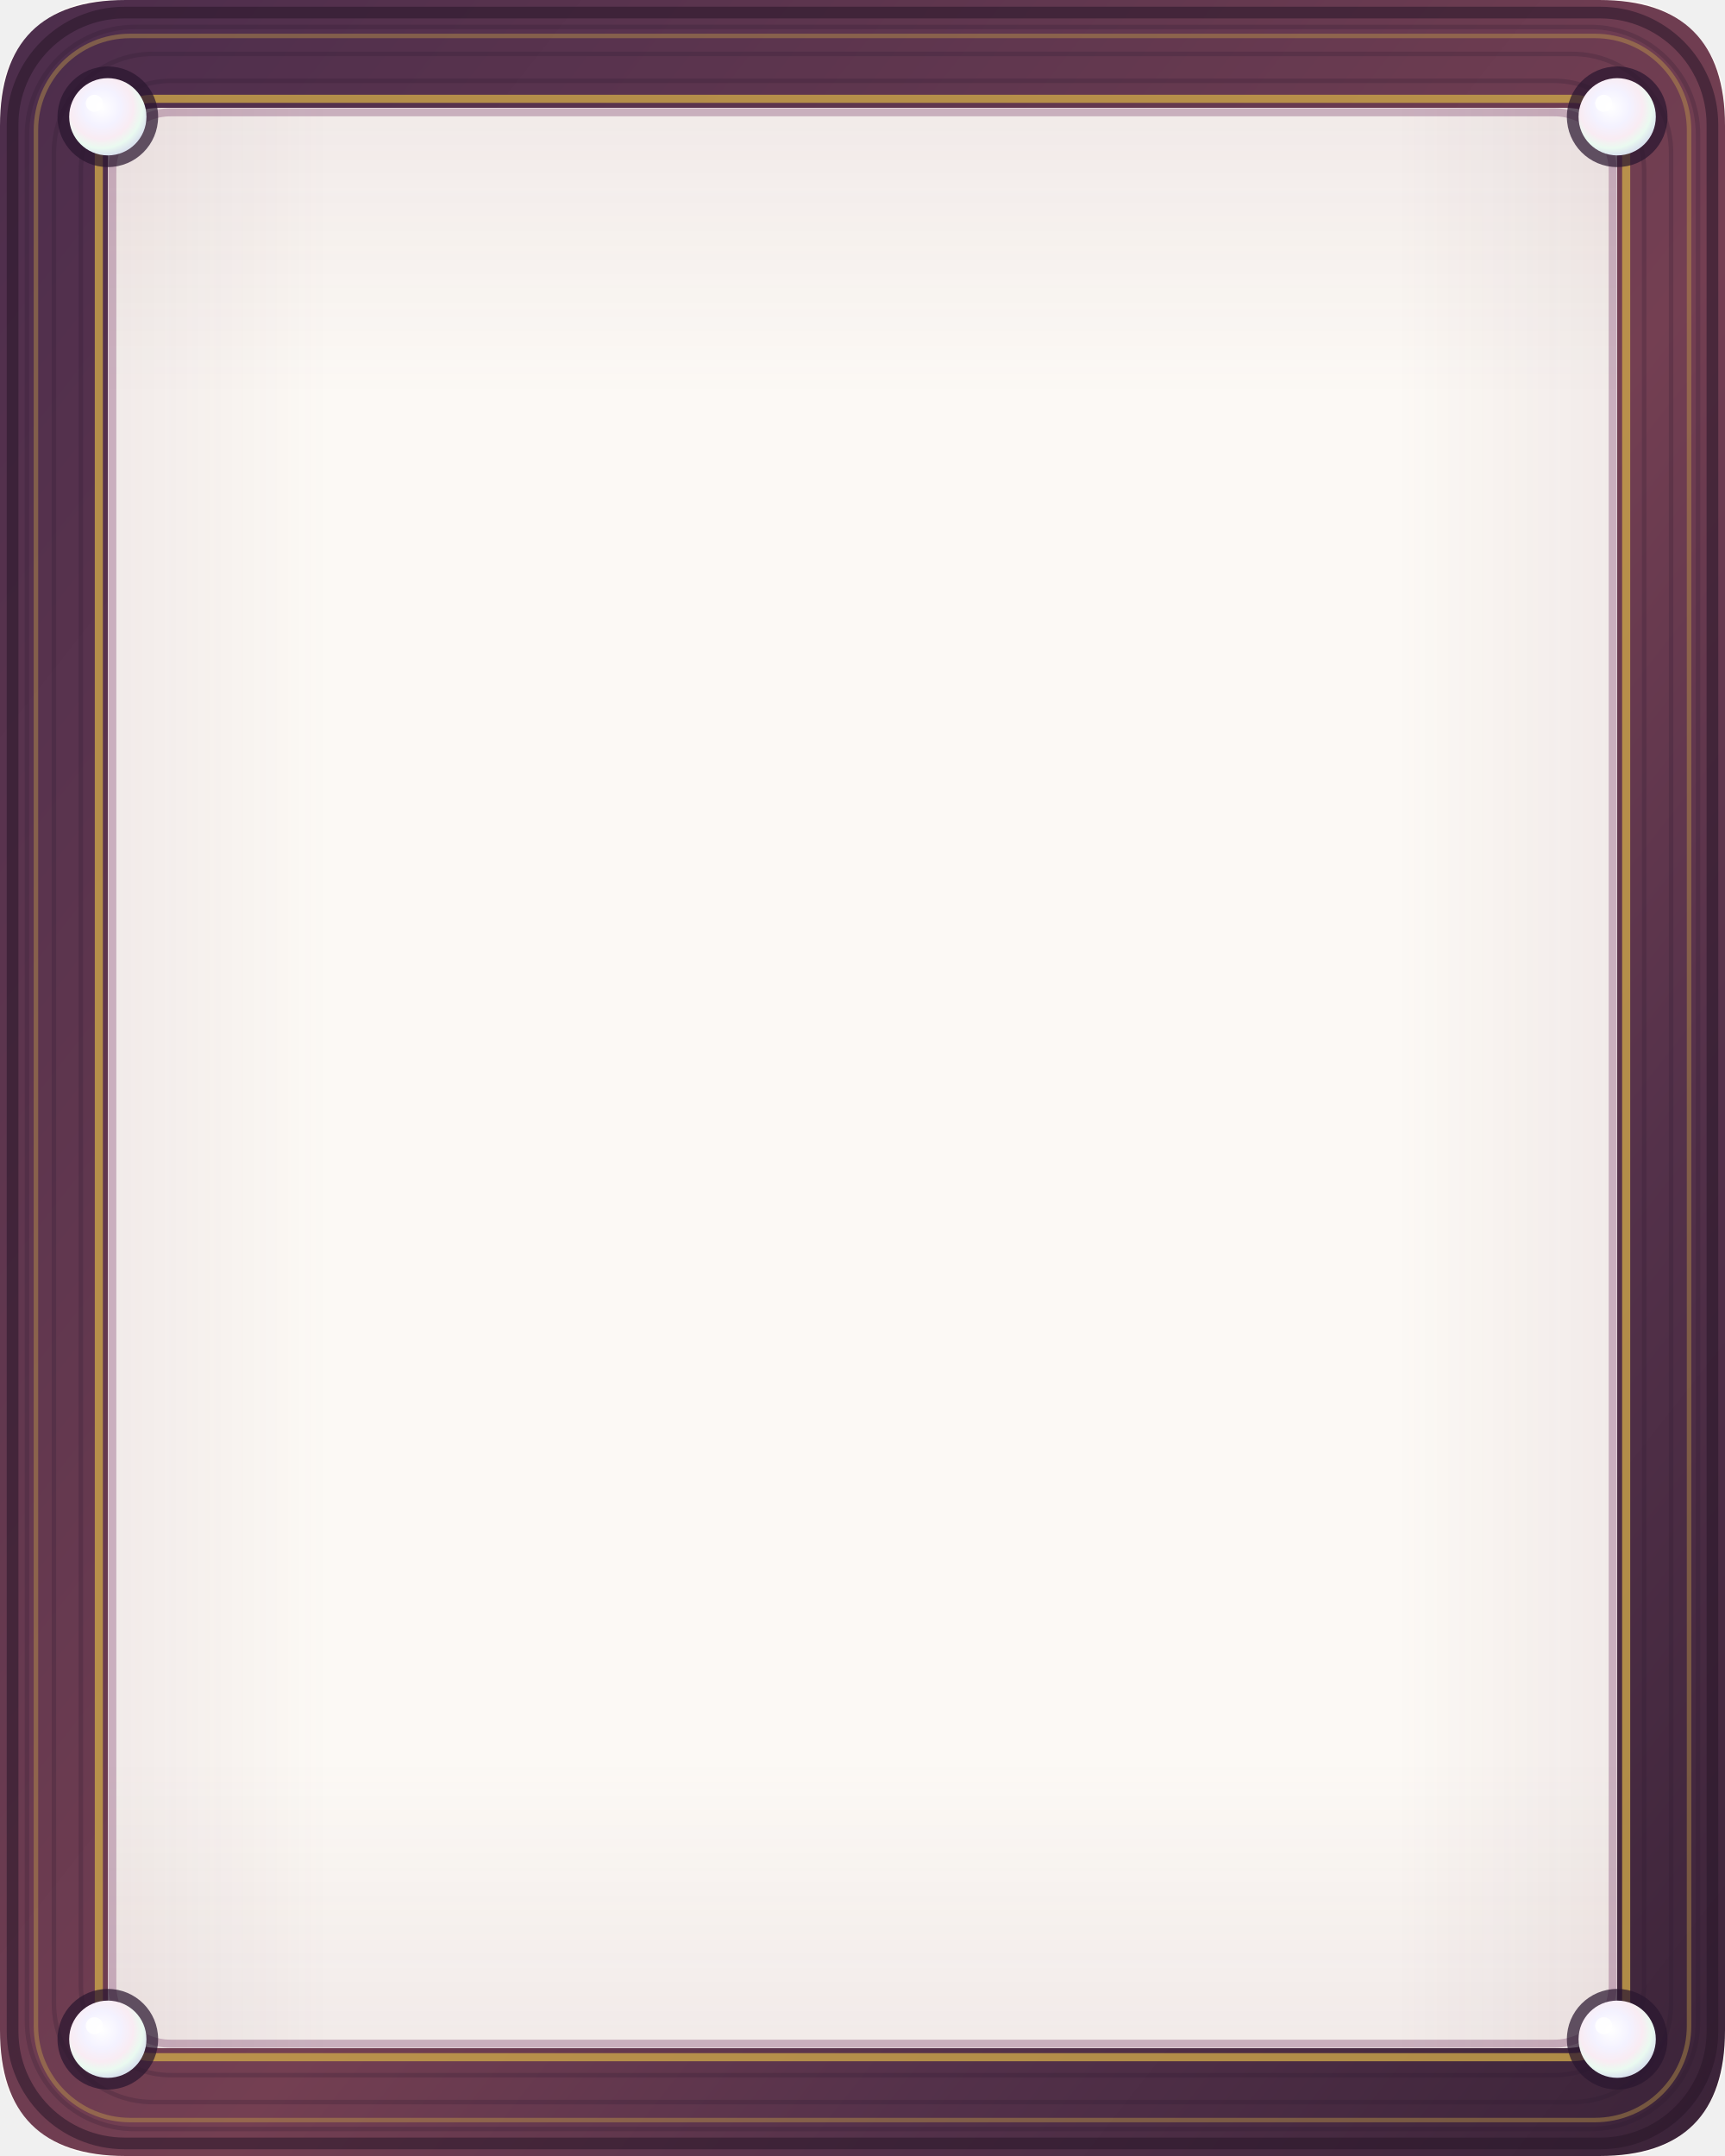
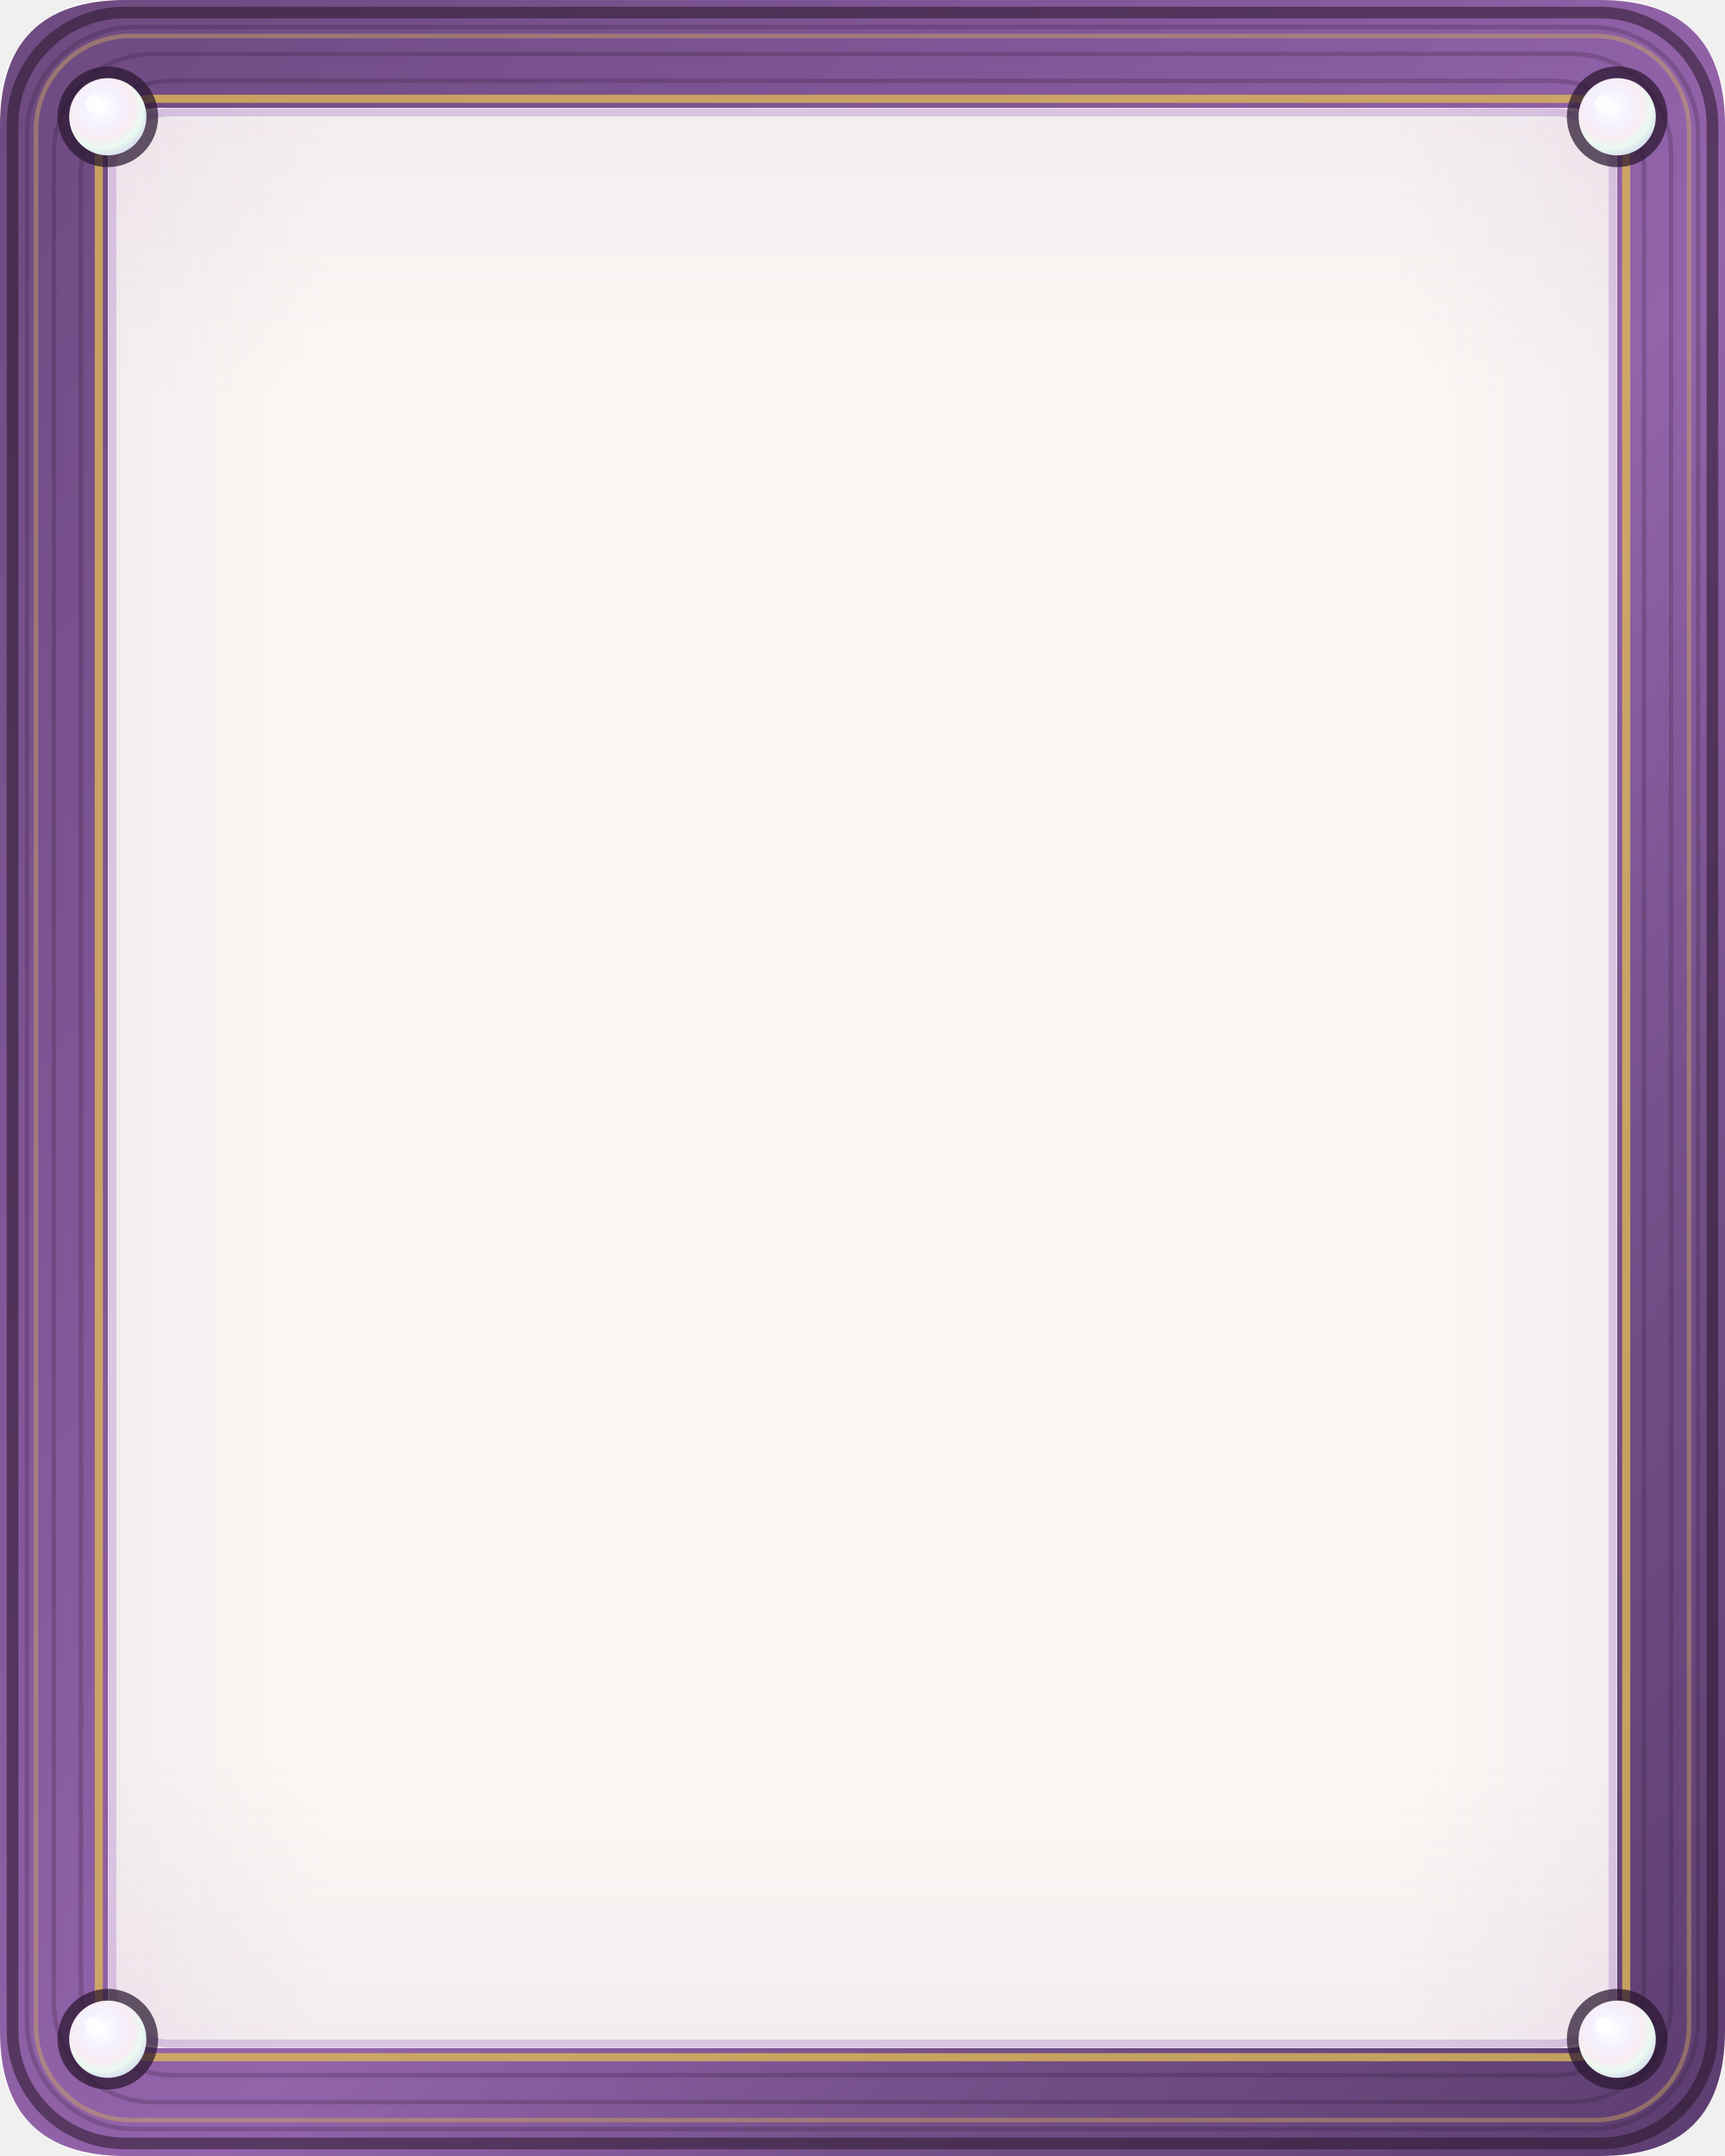
<svg xmlns="http://www.w3.org/2000/svg" width="192" height="240" viewBox="0 0 192 240">
  <defs>
    <linearGradient id="wB" x1="0" y1="0" x2="1" y2="1">
-       <stop offset="0" stop-color="#4c2d4c" />
-       <stop offset="0.34" stop-color="#63384f" />
-       <stop offset="0.56" stop-color="#743f52" />
-       <stop offset="0.75" stop-color="#54314a" />
-       <stop offset="1" stop-color="#3a2338" />
+       <stop offset="0" stop-color="#6d4a80" />
+       <stop offset="0.34" stop-color="#84589a" />
+       <stop offset="0.56" stop-color="#9464ab" />
+       <stop offset="0.75" stop-color="#75508a" />
+       <stop offset="1" stop-color="#5c3d70" />
    </linearGradient>
    <radialGradient id="pB" cx="42%" cy="38%" r="62%">
      <stop offset="0" stop-color="#ffffff" />
      <stop offset="0.4" stop-color="#f4f2ff" />
      <stop offset="0.66" stop-color="#f9ecf3" />
      <stop offset="0.85" stop-color="#eafaf0" />
      <stop offset="1" stop-color="#dbe3ee" />
    </radialGradient>
    <linearGradient id="wV" x1="0" y1="0" x2="0" y2="1">
-       <stop offset="0" stop-color="#743f52" stop-opacity="0.08" />
-       <stop offset="0.15" stop-color="#743f52" stop-opacity="0" />
-       <stop offset="0.85" stop-color="#743f52" stop-opacity="0" />
-       <stop offset="1" stop-color="#743f52" stop-opacity="0.08" />
+       <stop offset="0" stop-color="#9464ab" stop-opacity="0.08" />
+       <stop offset="0.15" stop-color="#9464ab" stop-opacity="0" />
+       <stop offset="0.85" stop-color="#9464ab" stop-opacity="0" />
+       <stop offset="1" stop-color="#9464ab" stop-opacity="0.08" />
    </linearGradient>
    <linearGradient id="wH" x1="0" y1="0" x2="1" y2="0">
-       <stop offset="0" stop-color="#743f52" stop-opacity="0.08" />
-       <stop offset="0.15" stop-color="#743f52" stop-opacity="0" />
-       <stop offset="0.85" stop-color="#743f52" stop-opacity="0" />
-       <stop offset="1" stop-color="#743f52" stop-opacity="0.08" />
+       <stop offset="0" stop-color="#9464ab" stop-opacity="0.08" />
+       <stop offset="0.15" stop-color="#9464ab" stop-opacity="0" />
+       <stop offset="0.85" stop-color="#9464ab" stop-opacity="0" />
+       <stop offset="1" stop-color="#9464ab" stop-opacity="0.08" />
    </linearGradient>
    <clipPath id="rB">
      <path clip-rule="evenodd" d="M0 14 Q0 0 14 0 H178 Q192 0 192 14 V226 Q192 240 178 240 H14 Q0 240 0 226 Z M18 12 Q12 12 12 18 V222 Q12 228 18 228 H174 Q180 228 180 222 V18 Q180 12 174 12 Z" />
    </clipPath>
  </defs>
  <rect x="0" y="0" width="192" height="240" rx="12" fill="#FCF9F5" />
  <path fill="url(#wB)" fill-rule="evenodd" clip-rule="evenodd" d="M0 14 Q0 0 14 0 H178 Q192 0 192 14 V226 Q192 240 178 240 H14 Q0 240 0 226 Z M18 12 Q12 12 12 18 V222 Q12 228 18 228 H174 Q180 228 180 222 V18 Q180 12 174 12 Z" />
  <g clip-path="url(#rB)" fill="none" stroke="#2c1830" stroke-opacity="0.22" stroke-width="0.5">
    <rect x="3" y="3" width="186" height="234" rx="12" />
    <rect x="6" y="6" width="180" height="228" rx="11" />
    <rect x="9" y="9" width="174" height="222" rx="10" />
  </g>
  <g fill="none">
-     <rect x="12.5" y="12.5" width="167" height="215" rx="6.5" stroke="#a5789a" stroke-width="0.9" stroke-opacity="0.5" />
+     <rect x="12.5" y="12.5" width="167" height="215" rx="6.5" stroke="#c4a3d8" stroke-width="0.9" stroke-opacity="0.5" />
    <rect x="1.4" y="1.4" width="189.2" height="237.2" rx="12.5" stroke="#281628" stroke-width="1.3" stroke-opacity="0.55" />
  </g>
  <rect x="12" y="12" width="168" height="216" rx="6" fill="url(#wV)" />
  <rect x="12" y="12" width="168" height="216" rx="6" fill="url(#wH)" />
-   <rect x="11" y="11" width="170" height="218" rx="6" fill="none" stroke="#c8a24a" stroke-width="0.9" stroke-opacity="0.82" />
-   <rect x="4" y="4" width="184" height="232" rx="10.5" fill="none" stroke="#c8a24a" stroke-width="0.5" stroke-opacity="0.4" />
+   <rect x="11" y="11" width="170" height="218" rx="6" fill="none" stroke="#d9b458" stroke-width="0.9" stroke-opacity="0.82" />
+   <rect x="4" y="4" width="184" height="232" rx="10.5" fill="none" stroke="#d9b458" stroke-width="0.5" stroke-opacity="0.4" />
  <g>
    <g fill="#2a1730" fill-opacity="0.72">
      <circle cx="12" cy="13" r="5.6" />
      <circle cx="180" cy="13" r="5.6" />
      <circle cx="12" cy="227" r="5.6" />
      <circle cx="180" cy="227" r="5.6" />
    </g>
    <g fill="url(#pB)">
      <circle cx="12" cy="13" r="4.3" />
      <circle cx="180" cy="13" r="4.3" />
      <circle cx="12" cy="227" r="4.3" />
      <circle cx="180" cy="227" r="4.3" />
    </g>
    <g fill="#ffffff" fill-opacity="0.85">
      <circle cx="10.5" cy="11.5" r="0.95" />
      <circle cx="178.5" cy="11.5" r="0.95" />
      <circle cx="10.5" cy="225.5" r="0.95" />
      <circle cx="178.5" cy="225.5" r="0.95" />
    </g>
  </g>
</svg>
